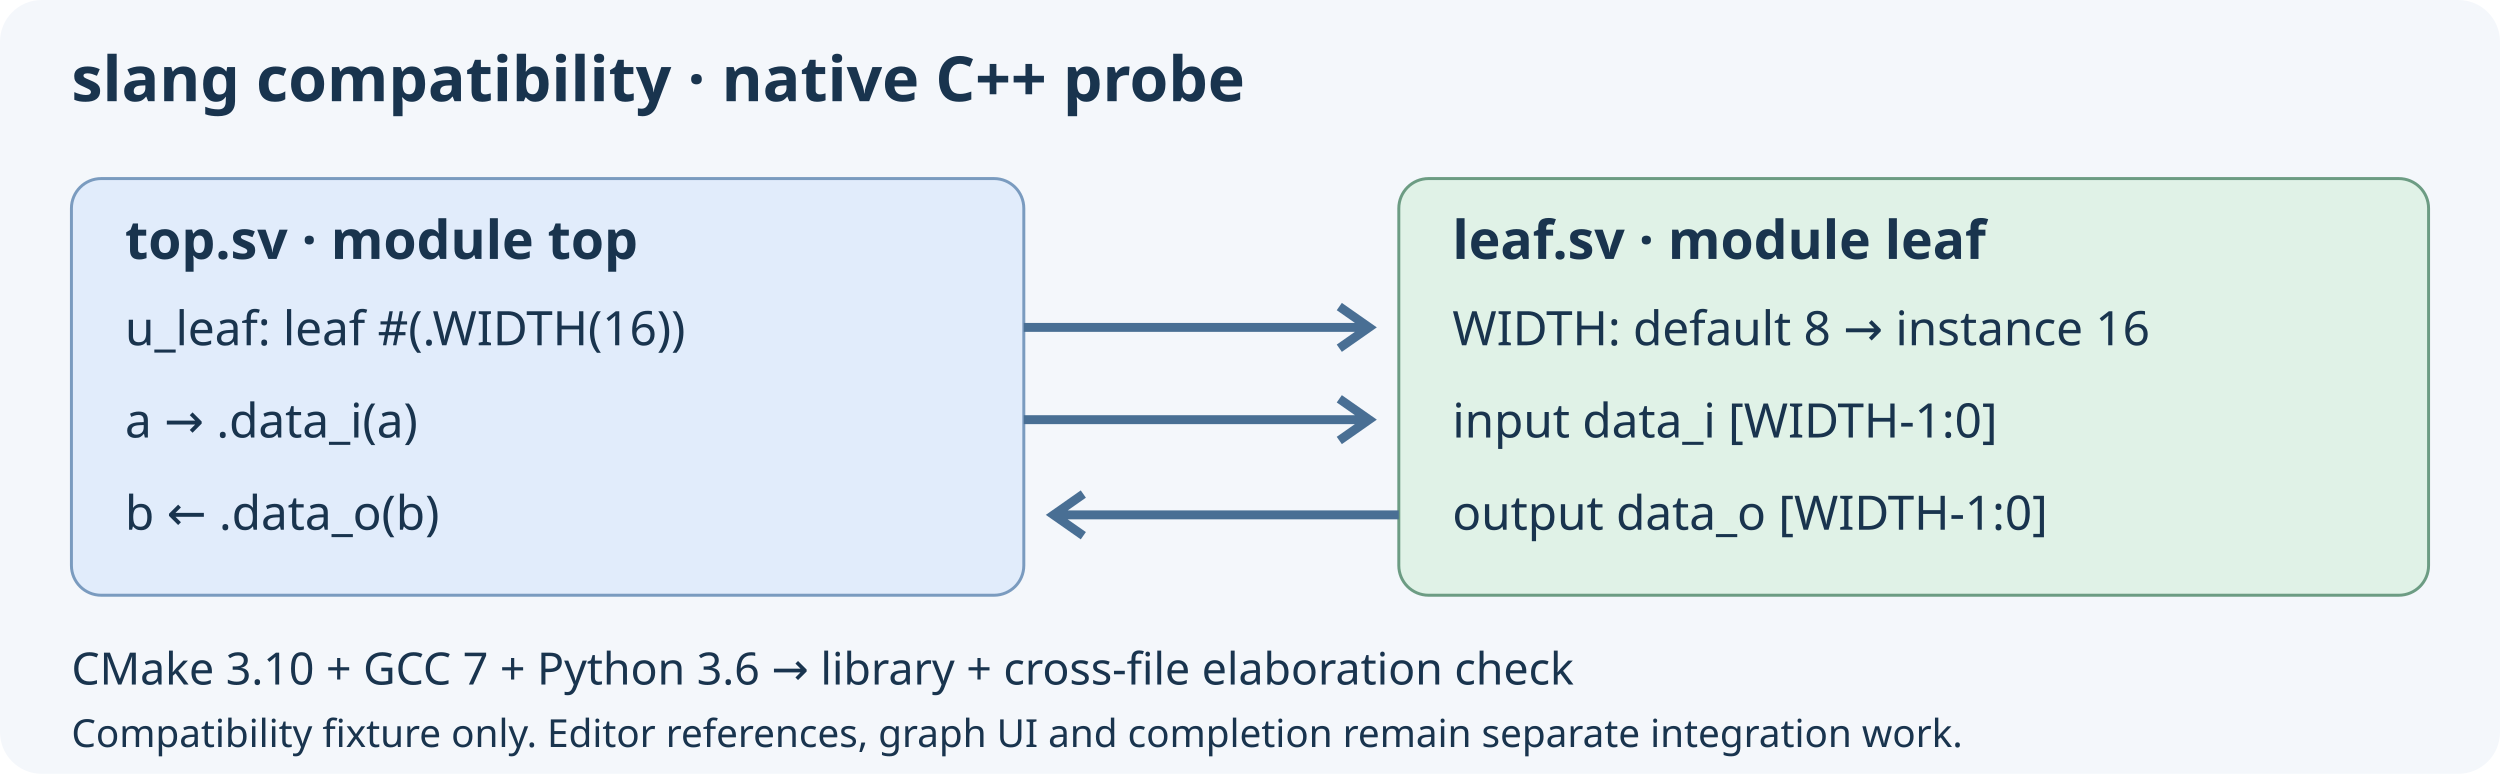
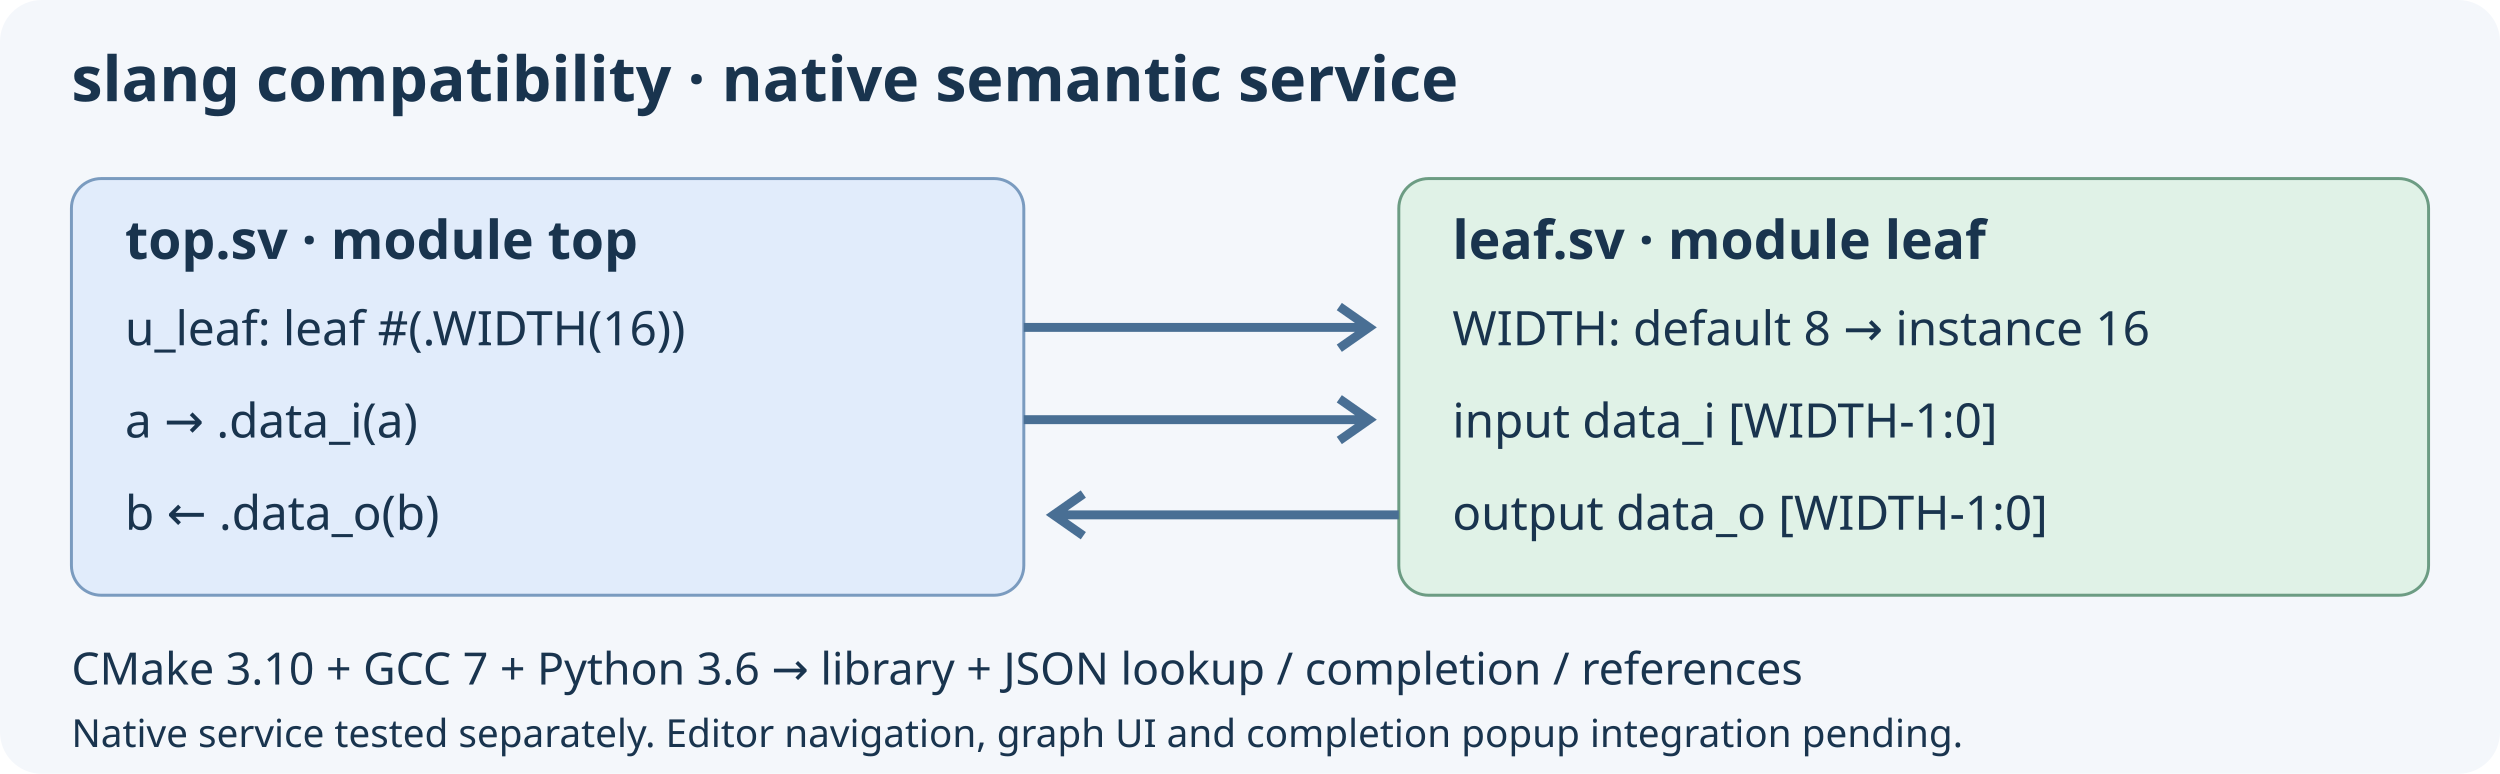
<svg xmlns="http://www.w3.org/2000/svg" width="840" height="260" viewBox="0 0 840 260">
  <rect width="840" height="260" rx="14" fill="#f4f7fb" />
  <g font-family="sans-serif" fill="#19344e">
-     <text x="24" y="34" font-size="21" font-weight="bold">slang compatibility · native C++ probe</text>
+     <text x="24" y="34" font-size="21" font-weight="bold">slang compatibility · native semantic service</text>
    <rect x="24" y="60" width="320" height="140" rx="10" fill="#e1ecfb" stroke="#7a9bbf" />
    <text x="42" y="87" font-size="18" font-weight="bold">top.sv · module top</text>
    <text x="42" y="116" font-size="16">u_leaf: leaf #(.WIDTH(16))</text>
    <text x="42" y="147" font-size="16">a → .data_i(a)</text>
    <text x="42" y="178" font-size="16">b ← .data_o(b)</text>
    <rect x="470" y="60" width="346" height="140" rx="10" fill="#e0f2e7" stroke="#6c9c83" />
    <text x="488" y="87" font-size="18" font-weight="bold">leaf.sv · module leaf</text>
    <text x="488" y="116" font-size="16">WIDTH: default 8 → instance 16</text>
    <text x="488" y="147" font-size="16">input data_i [WIDTH-1:0]</text>
    <text x="488" y="178" font-size="16">output data_o [WIDTH-1:0]</text>
-     <text x="24" y="230" font-size="15">CMake 3.10 + GCC 7 + Python 3.6 → library + cross-file elaboration check</text>
-     <text x="24" y="251" font-size="13">Compatibility fixture only. Editor references, graph UI and completion remain separate integration work.</text>
+     <text x="24" y="230" font-size="15">CMake 3.10 + GCC 7 + Python 3.6 → library + JSON lookup / completion / references</text>
+     <text x="24" y="251" font-size="13">Native service tested separately. Editor navigation, graph UI and completion popup integration pending.</text>
  </g>
  <g fill="none" stroke="#496f94" stroke-width="3">
    <path d="M344 110h116m-10-7 10 7-10 7" />
    <path d="M344 141h116m-10-7 10 7-10 7" />
    <path d="M470 173H354m10-7-10 7 10 7" />
  </g>
</svg>
